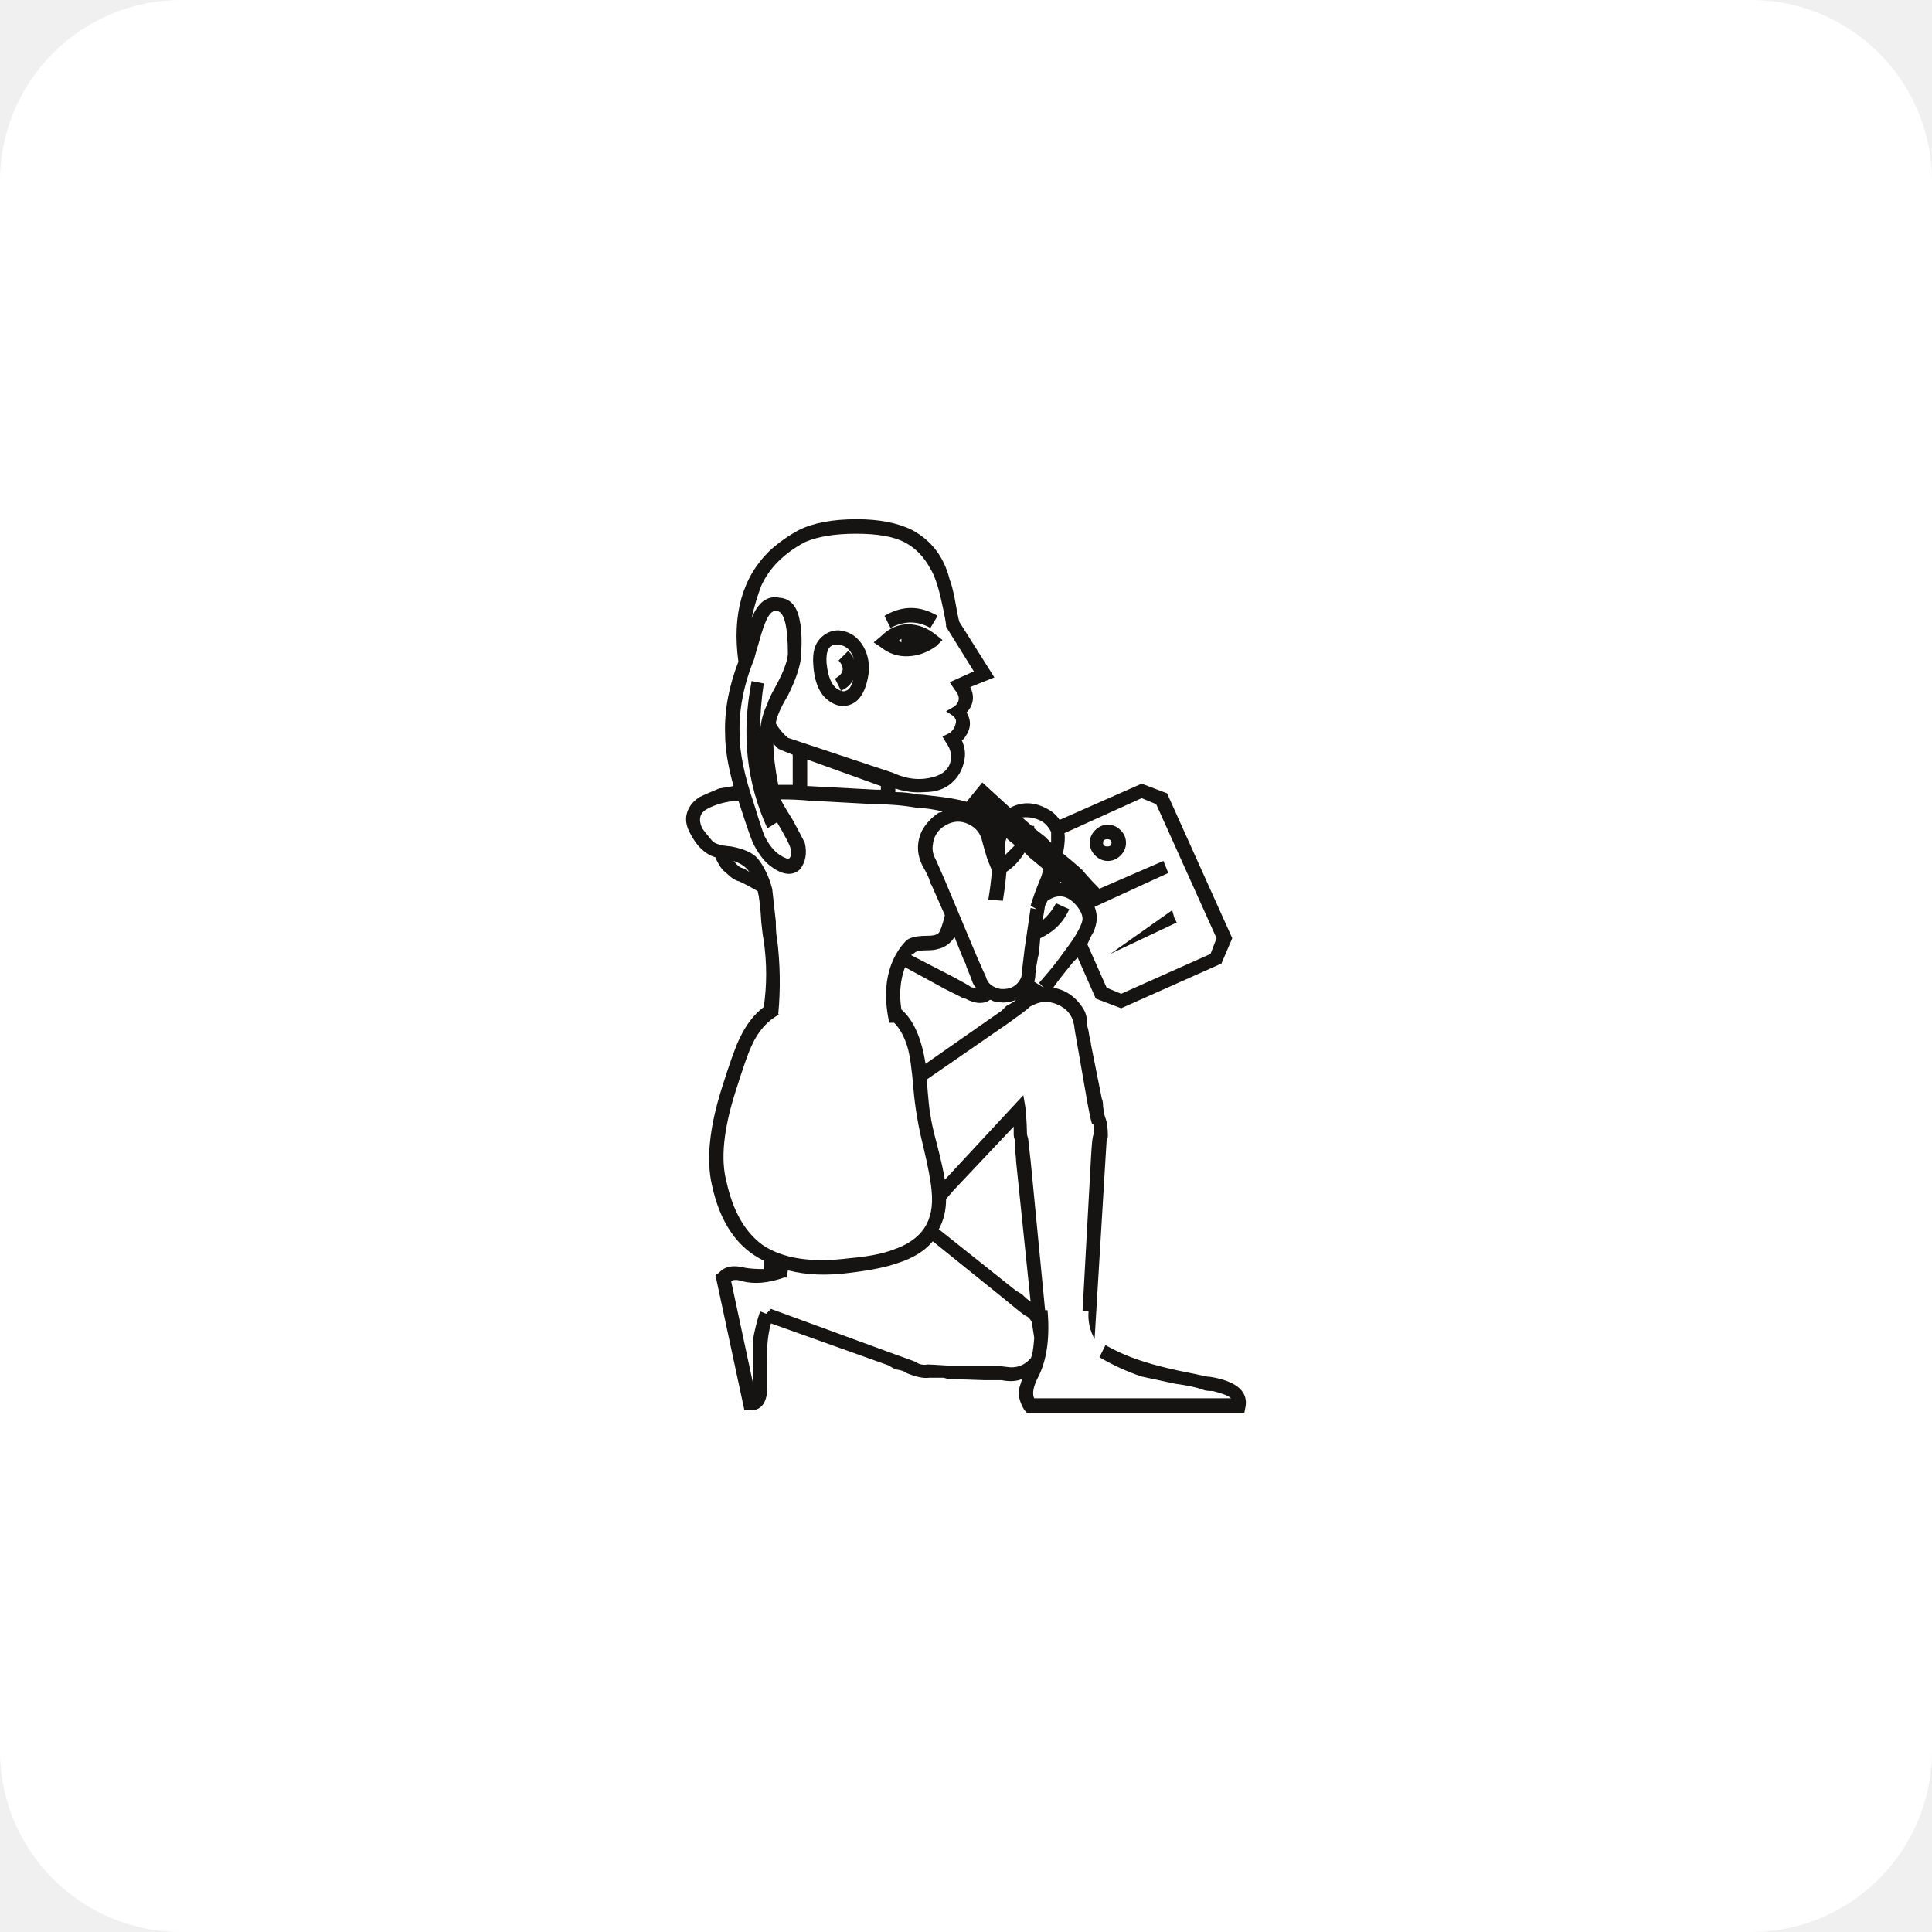
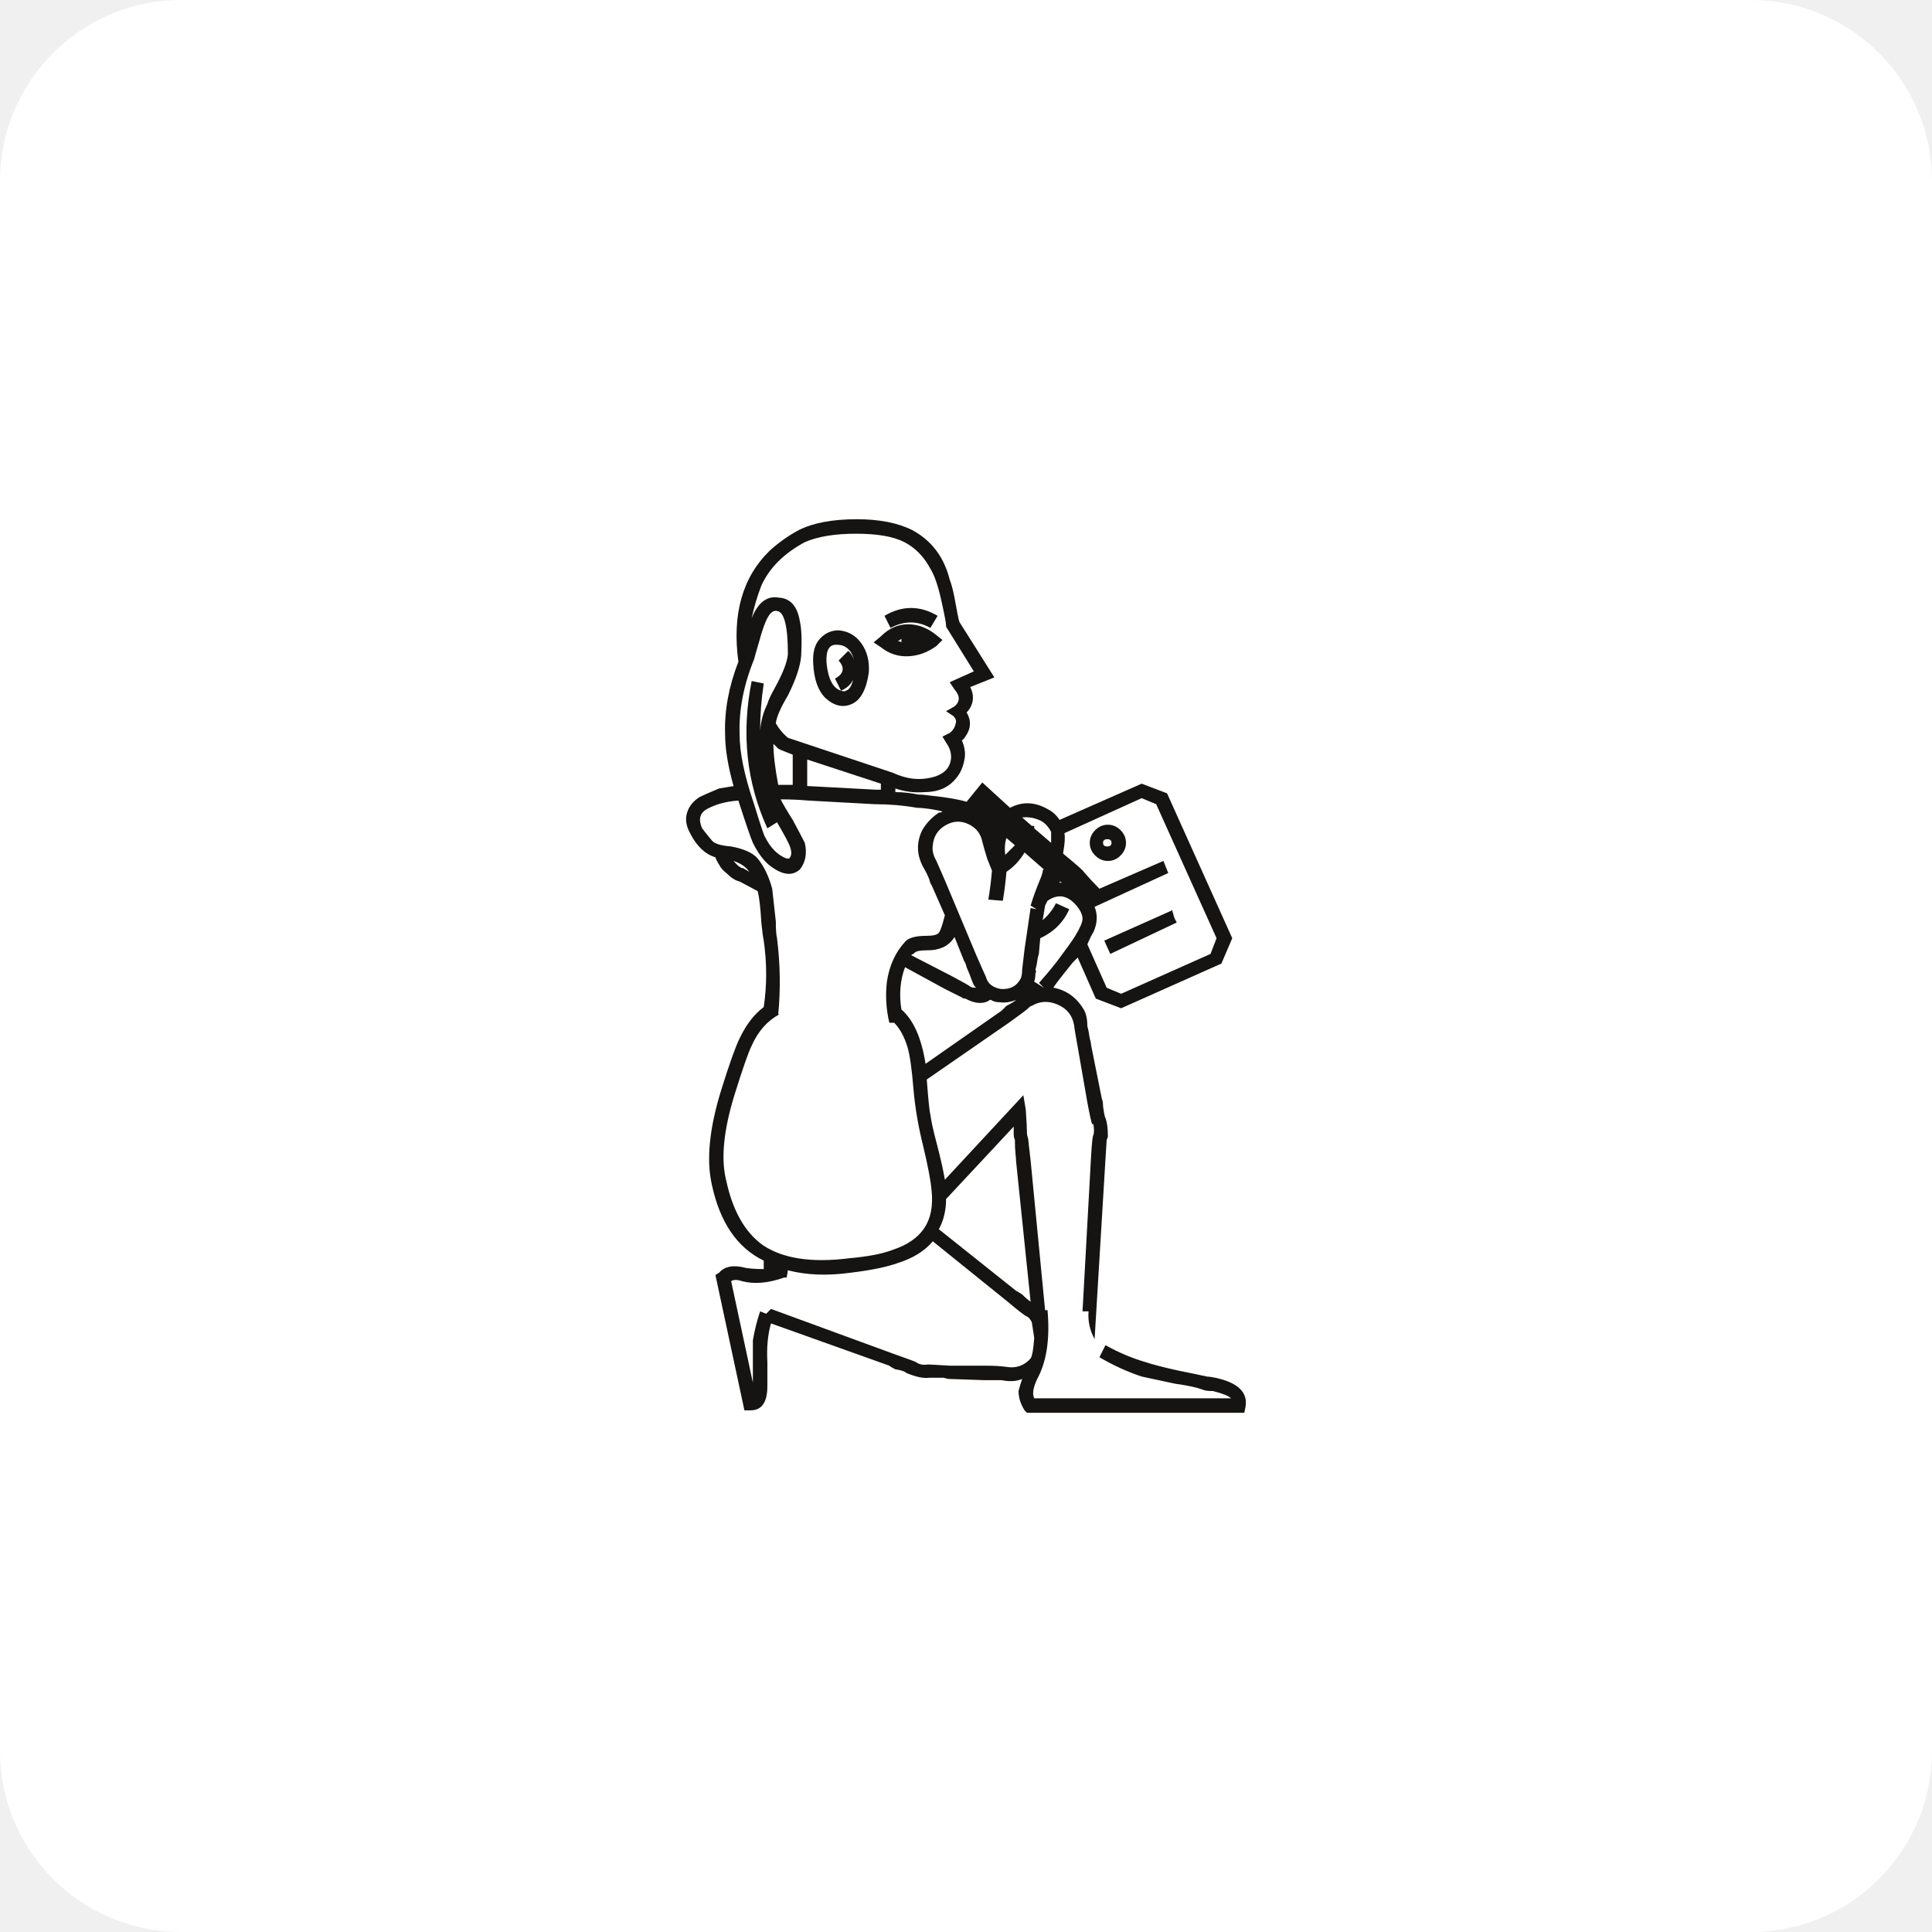
<svg xmlns="http://www.w3.org/2000/svg" width="64" height="64" viewBox="0 0 64 64" role="img" aria-label="U+1EA70">
  <rect width="64" height="64" rx="6" fill="#ffffff" />
  <g fill="#161412">
-     <path transform="translate(21.50 47.20) scale(0.04 -0.04)" d="M75 450Q70 451 64 457Q60 460 58 464Q56 467 55 470Q42 474 34 490Q29 499 31.5 507.0Q34 515 42 520Q46 522 58 527Q64 528 70 529Q63 554 63 572Q62 601 74 632Q66 691 100 724Q111 734 124 741Q142 750 172 750Q200 750 218 741Q242 728 249 700Q251 695 253 685Q256 668 257 665L286 619L266 611Q269 605 268.0 599.5Q267 594 263 590Q269 580 262 570Q260 567 259 567Q263 558 261 550Q259 539 250.5 531.5Q242 524 228 524Q216 523 204 527V524Q213 524 223 522Q227 522 234 521Q253 519 263 516L276 532L299 511Q314 519 330 510Q336 507 340 501L408 531L429 523L483 403L474 382L391 345L370 353L355 387Q353 385 351 383Q334 362 335 362Q351 359 360 344Q363 339 363 330Q364 327 365 320Q366 317 366 315L375 270Q376 268 376 264Q377 256 378 254Q380 249 380 239Q380 238 379 236Q379 236 378 220L369 71Q363 82 364 94H359L366 221Q367 239 368 240Q369 243 368 249Q368 249 367 249Q366 251 363 267L355 313Q352 329 352 332V331Q350 343 338.5 348.0Q327 353 317 347Q316 347 314.0 345.0Q312 343 298 333L230 286Q232 260 233 257Q234 249 238 234Q243 215 245 203L310 273L312 261Q313 247 313 241Q313 240 314 237Q314 236 316 219L328 95H330Q333 62 323 41Q316 28 319 22H482Q479 25 467 28Q461 28 459 29Q451 32 436 34Q417 38 408 40Q390 46 373 56L378 66Q394 57 411 52Q420 49 438 45Q453 42 462 40Q464 40 469 39Q497 33 494 15L493 10H313L311 12Q306 20 306 28Q307 32 309 38Q302 35 292 37Q289 37 283 37Q280 37 278 37L249 38Q247 38 244 39Q235 39 232 39Q225 38 213 43Q211 45 204 46Q200 48 199 49L101 84Q97 70 98 52Q98 42 98 37Q98 35 98 32Q98 12 84 12H79L55 124L58 126Q65 134 80 130Q86 129 95 129V135Q95 135 95 136Q62 152 52 199Q45 230 60 278Q70 310 75 320Q83 337 95 346Q99 373 95 401Q94 406 93 416Q92 434 90 442L81 447ZM74 517Q59 516 48 510Q39 505 44 494Q47 490 52 484Q55 480 68 479Q84 476 90 469Q98 459 102 444Q103 435 105 417Q105 407 106 403Q110 371 107 340H108Q93 332 85 314Q81 306 71 274Q57 229 64 202Q72 165 94 149Q119 132 166 138Q189 140 202 145Q220 151 228.0 163.0Q236 175 234 194Q233 206 227 231Q221 255 219 278Q217 303 214 313Q210 326 203 333H199Q195 350 197 367Q200 387 212 400Q216 405 230 405Q238 405 240.0 407.5Q242 410 245 422L234 447Q233 448 232 452Q230 457 227 462Q219 477 226 492Q231 501 240 507Q242 507 243 508Q239 509 233 510Q226 511 222 511Q205 514 187 514L132 517Q121 518 109 518Q112 512 119 501Q126 488 129 482Q132 469 125 460Q115 451 99 464Q92 470 86 482Q83 489 74 517ZM108 685Q122 684 125 665Q127 656 126 637Q125 624 115 604Q106 589 105 581Q109 574 115 569L202 540Q215 534 227 535Q248 537 250 551Q251 558 246 565L243 570L249 573Q253 576 254 581Q255 584 252 587L246 591L253 595Q260 601 253 609L249 615L269 624L246 661V662Q246 665 242.0 683.0Q238 701 233 709Q225 724 211.5 731.0Q198 738 171.5 738.0Q145 738 129 731Q103 717 93 695Q88 682 85 668Q93 688 108 685ZM112 122Q92 115 77 119Q71 121 68 119L86 35Q86 69 86 70Q88 82 92 94L97 92Q99 94 101 96L202 59Q219 53 221 52Q225 49 231 50Q233 50 249 49H279Q289 49 296 48Q308 46 316 55Q318 58 319 72L317 85Q315 89 312.5 90.0Q310 91 297 102L235 152Q225 140 206 134Q192 129 167 126Q138 122 115 128L114 122H112ZM369 429Q373 419 368 408Q366 405 363 398L379 362L391 357L465 390L470 403L420 514L408 519L344 490Q345 485 343 474V473Q360 459 360 458Q366 451 373 444L426 467L430 457ZM311 474Q305 464 296 458Q295 446 293 434L281 435Q283 447 284 459L280 469Q277 479 276 483Q274 493 264.5 497.5Q255 502 245.5 496.5Q236 491 235 480Q234 474 238 467Q238 467 245 451L271 389Q278 373 279 371Q281 363 291 361Q303 360 308 370Q309 373 309 377Q309 377 311 394L316 428L321 427L316 430Q319 440 324 452Q325 454 326 458Q326 460 327 460L315 470ZM246 187Q246 173 240 162L304 111Q306 110 309 108Q313 104 316 102L304 218Q304 220 303.5 224.5Q303 229 303 236Q302 238 302 241Q302 243 302 247L252 194ZM209 344Q224 331 229 299L292 343Q293 344 296 347Q302 350 304 352Q297 349 290 350Q286 350 283 352Q282 352 281 351Q273 347 262 353Q260 353 259 354Q259 354 245 361L212 379Q206 363 209 344ZM106 674Q102 675 98.5 669.0Q95 663 91 648Q88 638 87 634Q74 602 75 572Q75 549 87 514Q95 488 96 487Q103 473 114 469Q115 469 116 469Q119 472 117 478Q116 482 106 499L98 494Q72 551 85 616L95 614Q92 594 92 575Q93 587 98 597Q99 601 104 610Q114 628 115 638Q115 673 106 674ZM157 658Q169 657 176.0 647.0Q183 637 182 623Q179 602 168.0 597.0Q157 592 146 602Q137 611 136 630Q135 644 141.5 651.0Q148 658 157 658ZM320 374Q320 370 319 367L327 362L323 366Q331 375 338 384Q350 400 353 405Q359 415 359 419Q359 424 354 430Q343 443 330 434Q330 434 328 430L326 418Q333 424 337 432L348 427Q341 411 324 403L323 392Q323 390 322 387Q321 380 320 377Q321 375 320 374ZM192 653Q202 663 214.5 663.0Q227 663 238 654L243 650L238 645Q227 637 214.5 636.5Q202 636 192 644L186 648ZM131 529Q132 529 132 529L188 526Q190 526 192 526V529L131 551ZM271 362Q269 363 267 369Q266 372 263 379Q262 383 261 384L253 404Q248 396 239 394Q236 393 230 393Q222 393 220 391Q219 390 217 389L250 372Q265 364 266.0 363.0Q267 362 271 362ZM433 426Q433 426 433 427L435 420L437 416L382 390ZM395 482Q395 476 390.5 471.5Q386 467 380.0 467.0Q374 467 369.5 471.5Q365 476 365.0 482.0Q365 488 369.5 492.5Q374 497 380.0 497.0Q386 497 390.5 492.5Q395 488 395 482ZM195 670Q217 683 239 670L233 660Q217 669 200 660ZM107 530Q113 530 119 530V555L109 559L107 560Q105 562 103 564Q103 551 107 530ZM156 646Q146 647 147 631Q149 611 159 608Q162 607 163 608Q167 609 169 617Q166 611 159 608L154 618Q165 624 157 633L165 641Q169 637 170 633Q169 637 167 640Q163 646 156 646ZM333 482Q333 488 333 491Q330 497 325 500Q317 504 309 503L317 496H319Q319 495 319 494L328 487ZM296 486Q294 480 295 472Q299 476 303 480L298 484ZM383 482Q383 485 379.5 485.0Q376 485 376.0 482.0Q376 479 379.5 479.0Q383 479 383 482ZM70 467Q75 461 78 461L83 458Q79 464 70 467ZM209 648Q209 649 209.0 649.5Q209 650 209 651Q208 650 206 649Q208 649 209 648ZM340 449Q341 449 342 449Q340 450 340 450Z" />
+     <path transform="translate(21.50 47.20) scale(0.04 -0.04)" d="M75 450Q70 451 64 457Q60 460 58 464Q56 467 55 470Q42 474 34 490Q29 499 31.5 507.0Q34 515 42 520Q46 522 58 527Q64 528 70 529Q63 554 63 572Q62 601 74 632Q66 691 100 724Q111 734 124 741Q142 750 172 750Q200 750 218 741Q242 728 249 700Q251 695 253 685Q256 668 257 665L286 619L266 611Q269 605 268.0 599.5Q267 594 263 590Q269 580 262 570Q260 567 259 567Q263 558 261 550Q259 539 250.5 531.5Q242 524 228 524Q216 523 204 527V524Q213 524 223 522Q227 522 234 521Q253 519 263 516L276 532L299 511Q314 519 330 510Q336 507 340 501L408 531L429 523L483 403L474 382L391 345L370 353L355 387Q353 385 351 383Q334 362 335 362Q351 359 360 344Q363 339 363 330Q364 327 365 320Q366 317 366 315L375 270Q376 268 376 264Q377 256 378 254Q380 249 380 239Q380 238 379 236Q379 236 378 220L369 71Q363 82 364 94H359L366 221Q367 239 368 240Q369 243 368 249Q368 249 367 249Q366 251 363 267L355 313Q352 329 352 332V331Q350 343 338.5 348.0Q327 353 317 347Q316 347 314.0 345.0Q312 343 298 333L230 286Q232 260 233 257Q234 249 238 234Q243 215 245 203L310 273L312 261Q313 247 313 241Q313 240 314 237Q314 236 316 219L328 95H330Q333 62 323 41Q316 28 319 22H482Q479 25 467 28Q461 28 459 29Q451 32 436 34Q417 38 408 40Q390 46 373 56L378 66Q394 57 411 52Q420 49 438 45Q453 42 462 40Q464 40 469 39Q497 33 494 15L493 10H313L311 12Q306 20 306 28Q307 32 309 38Q302 35 292 37Q289 37 283 37Q280 37 278 37L249 38Q247 38 244 39Q235 39 232 39Q225 38 213 43Q211 45 204 46Q200 48 199 49L101 84Q97 70 98 52Q98 42 98 37Q98 35 98 32Q98 12 84 12H79L55 124L58 126Q65 134 80 130Q86 129 95 129V135Q95 135 95 136Q62 152 52 199Q45 230 60 278Q70 310 75 320Q83 337 95 346Q99 373 95 401Q94 406 93 416Q92 434 90 442ZM74 517Q59 516 48 510Q39 505 44 494Q47 490 52 484Q55 480 68 479Q84 476 90 469Q98 459 102 444Q103 435 105 417Q105 407 106 403Q110 371 107 340H108Q93 332 85 314Q81 306 71 274Q57 229 64 202Q72 165 94 149Q119 132 166 138Q189 140 202 145Q220 151 228.0 163.0Q236 175 234 194Q233 206 227 231Q221 255 219 278Q217 303 214 313Q210 326 203 333H199Q195 350 197 367Q200 387 212 400Q216 405 230 405Q238 405 240.0 407.5Q242 410 245 422L234 447Q233 448 232 452Q230 457 227 462Q219 477 226 492Q231 501 240 507Q242 507 243 508Q239 509 233 510Q226 511 222 511Q205 514 187 514L132 517Q121 518 109 518Q112 512 119 501Q126 488 129 482Q132 469 125 460Q115 451 99 464Q92 470 86 482Q83 489 74 517ZM108 685Q122 684 125 665Q127 656 126 637Q125 624 115 604Q106 589 105 581Q109 574 115 569L202 540Q215 534 227 535Q248 537 250 551Q251 558 246 565L243 570L249 573Q253 576 254 581Q255 584 252 587L246 591L253 595Q260 601 253 609L249 615L269 624L246 661V662Q246 665 242.0 683.0Q238 701 233 709Q225 724 211.5 731.0Q198 738 171.5 738.0Q145 738 129 731Q103 717 93 695Q88 682 85 668Q93 688 108 685ZM112 122Q92 115 77 119Q71 121 68 119L86 35Q86 69 86 70Q88 82 92 94L97 92Q99 94 101 96L202 59Q219 53 221 52Q225 49 231 50Q233 50 249 49H279Q289 49 296 48Q308 46 316 55Q318 58 319 72L317 85Q315 89 312.5 90.0Q310 91 297 102L235 152Q225 140 206 134Q192 129 167 126Q138 122 115 128L114 122H112ZM369 429Q373 419 368 408Q366 405 363 398L379 362L391 357L465 390L470 403L420 514L408 519L344 490Q345 485 343 474V473Q360 459 360 458Q366 451 373 444L426 467L430 457ZM311 474Q305 464 296 458Q295 446 293 434L281 435Q283 447 284 459L280 469Q277 479 276 483Q274 493 264.5 497.5Q255 502 245.5 496.5Q236 491 235 480Q234 474 238 467Q238 467 245 451L271 389Q278 373 279 371Q281 363 291 361Q303 360 308 370Q309 373 309 377Q309 377 311 394L316 428L321 427L316 430Q319 440 324 452Q325 454 326 458Q326 460 327 460ZM246 187Q246 173 240 162L304 111Q306 110 309 108Q313 104 316 102L304 218Q304 220 303.5 224.5Q303 229 303 236Q302 238 302 241Q302 243 302 247ZM209 344Q224 331 229 299L292 343Q293 344 296 347Q302 350 304 352Q297 349 290 350Q286 350 283 352Q282 352 281 351Q273 347 262 353Q260 353 259 354Q259 354 245 361L212 379Q206 363 209 344ZM106 674Q102 675 98.5 669.0Q95 663 91 648Q88 638 87 634Q74 602 75 572Q75 549 87 514Q95 488 96 487Q103 473 114 469Q115 469 116 469Q119 472 117 478Q116 482 106 499L98 494Q72 551 85 616L95 614Q92 594 92 575Q93 587 98 597Q99 601 104 610Q114 628 115 638Q115 673 106 674ZM157 658Q169 657 176.0 647.0Q183 637 182 623Q179 602 168.0 597.0Q157 592 146 602Q137 611 136 630Q135 644 141.5 651.0Q148 658 157 658ZM320 374Q320 370 319 367L327 362L323 366Q331 375 338 384Q350 400 353 405Q359 415 359 419Q359 424 354 430Q343 443 330 434Q330 434 328 430L326 418Q333 424 337 432L348 427Q341 411 324 403L323 392Q323 390 322 387Q321 380 320 377Q321 375 320 374ZM192 653Q202 663 214.5 663.0Q227 663 238 654L243 650L238 645Q227 637 214.5 636.5Q202 636 192 644L186 648ZM131 529Q132 529 132 529L188 526Q190 526 192 526V531L131 551ZM271 362Q269 363 267 369Q266 372 263 379Q262 383 261 384L253 404Q248 396 239 394Q236 393 230 393Q222 393 220 391Q219 390 217 389L250 372Q265 364 266.0 363.0Q267 362 271 362ZM433 426Q433 426 433 427L435 420L437 416L382 390L377 401ZM395 482Q395 476 390.5 471.5Q386 467 380.0 467.0Q374 467 369.5 471.5Q365 476 365.0 482.0Q365 488 369.5 492.5Q374 497 380.0 497.0Q386 497 390.5 492.5Q395 488 395 482ZM195 670Q217 683 239 670L233 660Q217 669 200 660ZM107 530Q113 530 119 530V555L109 559L107 560Q105 562 103 564Q103 551 107 530ZM156 646Q146 647 147 631Q149 611 159 608Q162 607 163 608Q167 609 169 617Q166 611 159 608L154 618Q165 624 157 633L165 641Q169 637 170 633Q169 637 167 640Q163 646 156 646ZM333 482Q333 488 333 491Q330 497 325 500Q317 504 309 503L317 496H319Q319 495 319 494ZM296 486Q294 480 295 472Q299 476 303 480ZM383 482Q383 485 379.5 485.0Q376 485 376.0 482.0Q376 479 379.5 479.0Q383 479 383 482ZM70 467Q75 461 78 461L83 458Q79 464 70 467ZM209 648Q209 649 209.0 649.5Q209 650 209 651Q208 650 206 649Q208 649 209 648ZM340 449Q341 449 342 449Q340 450 340 450Z" />
  </g>
</svg>
